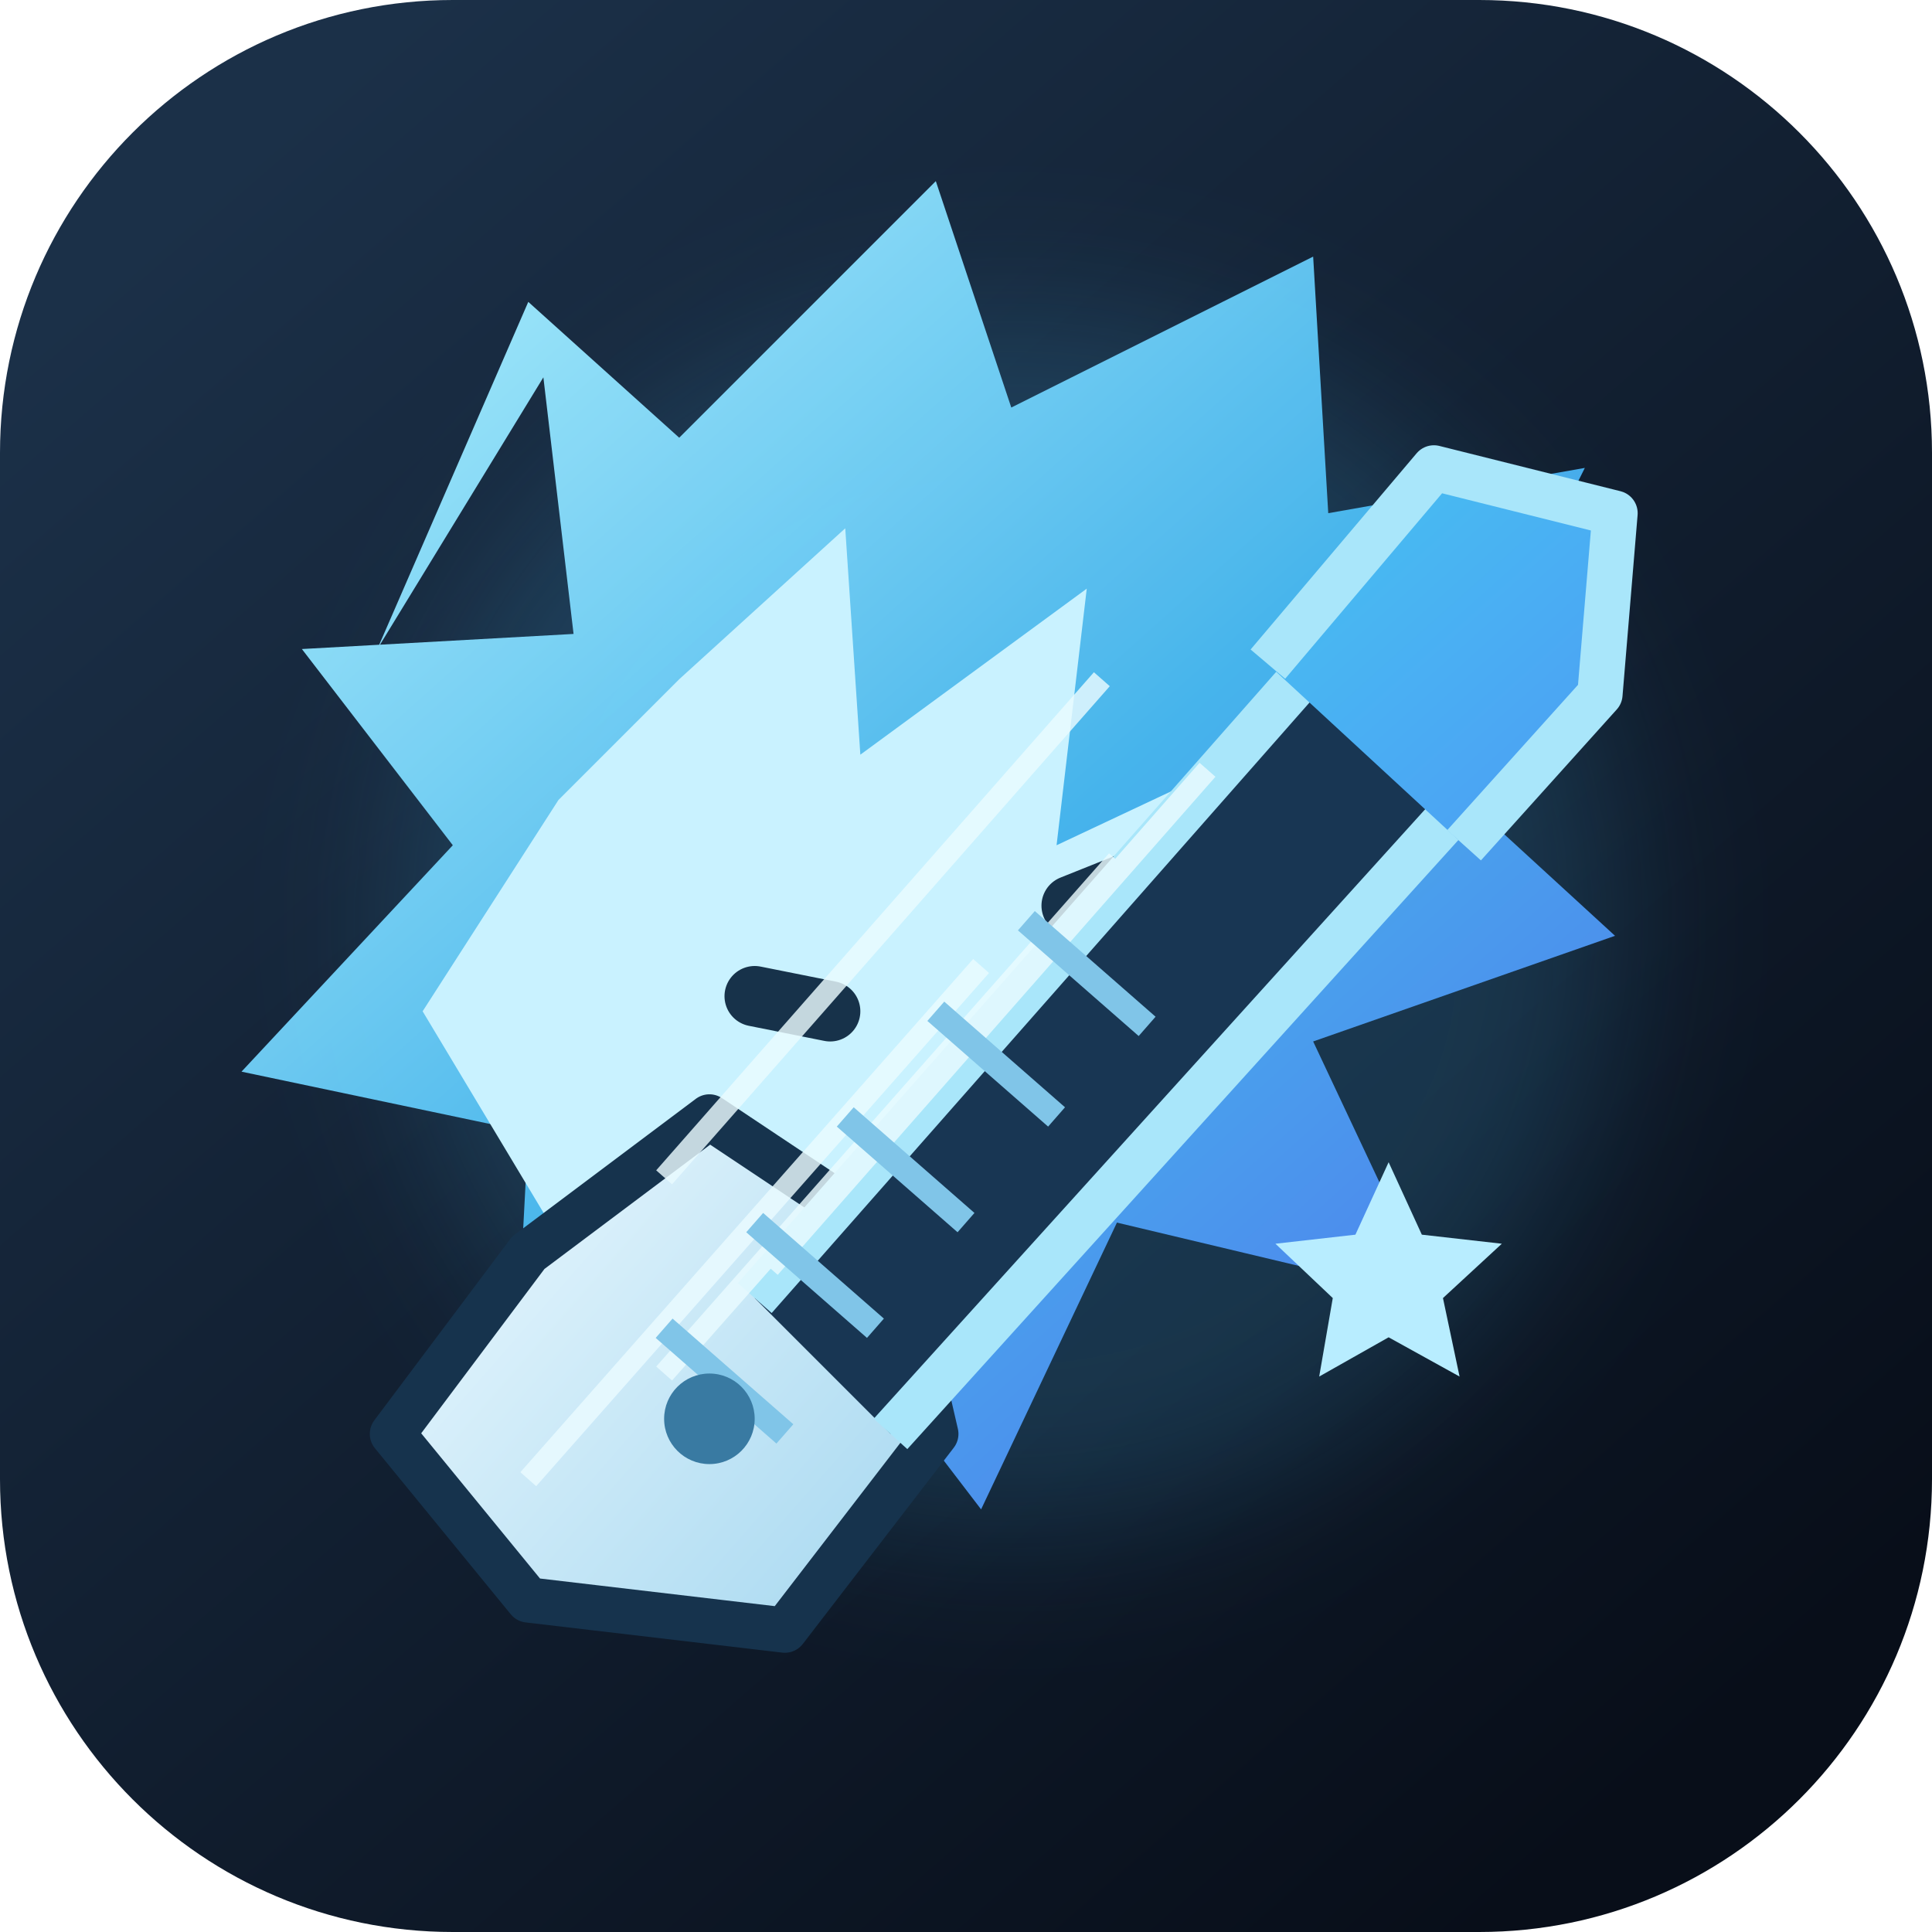
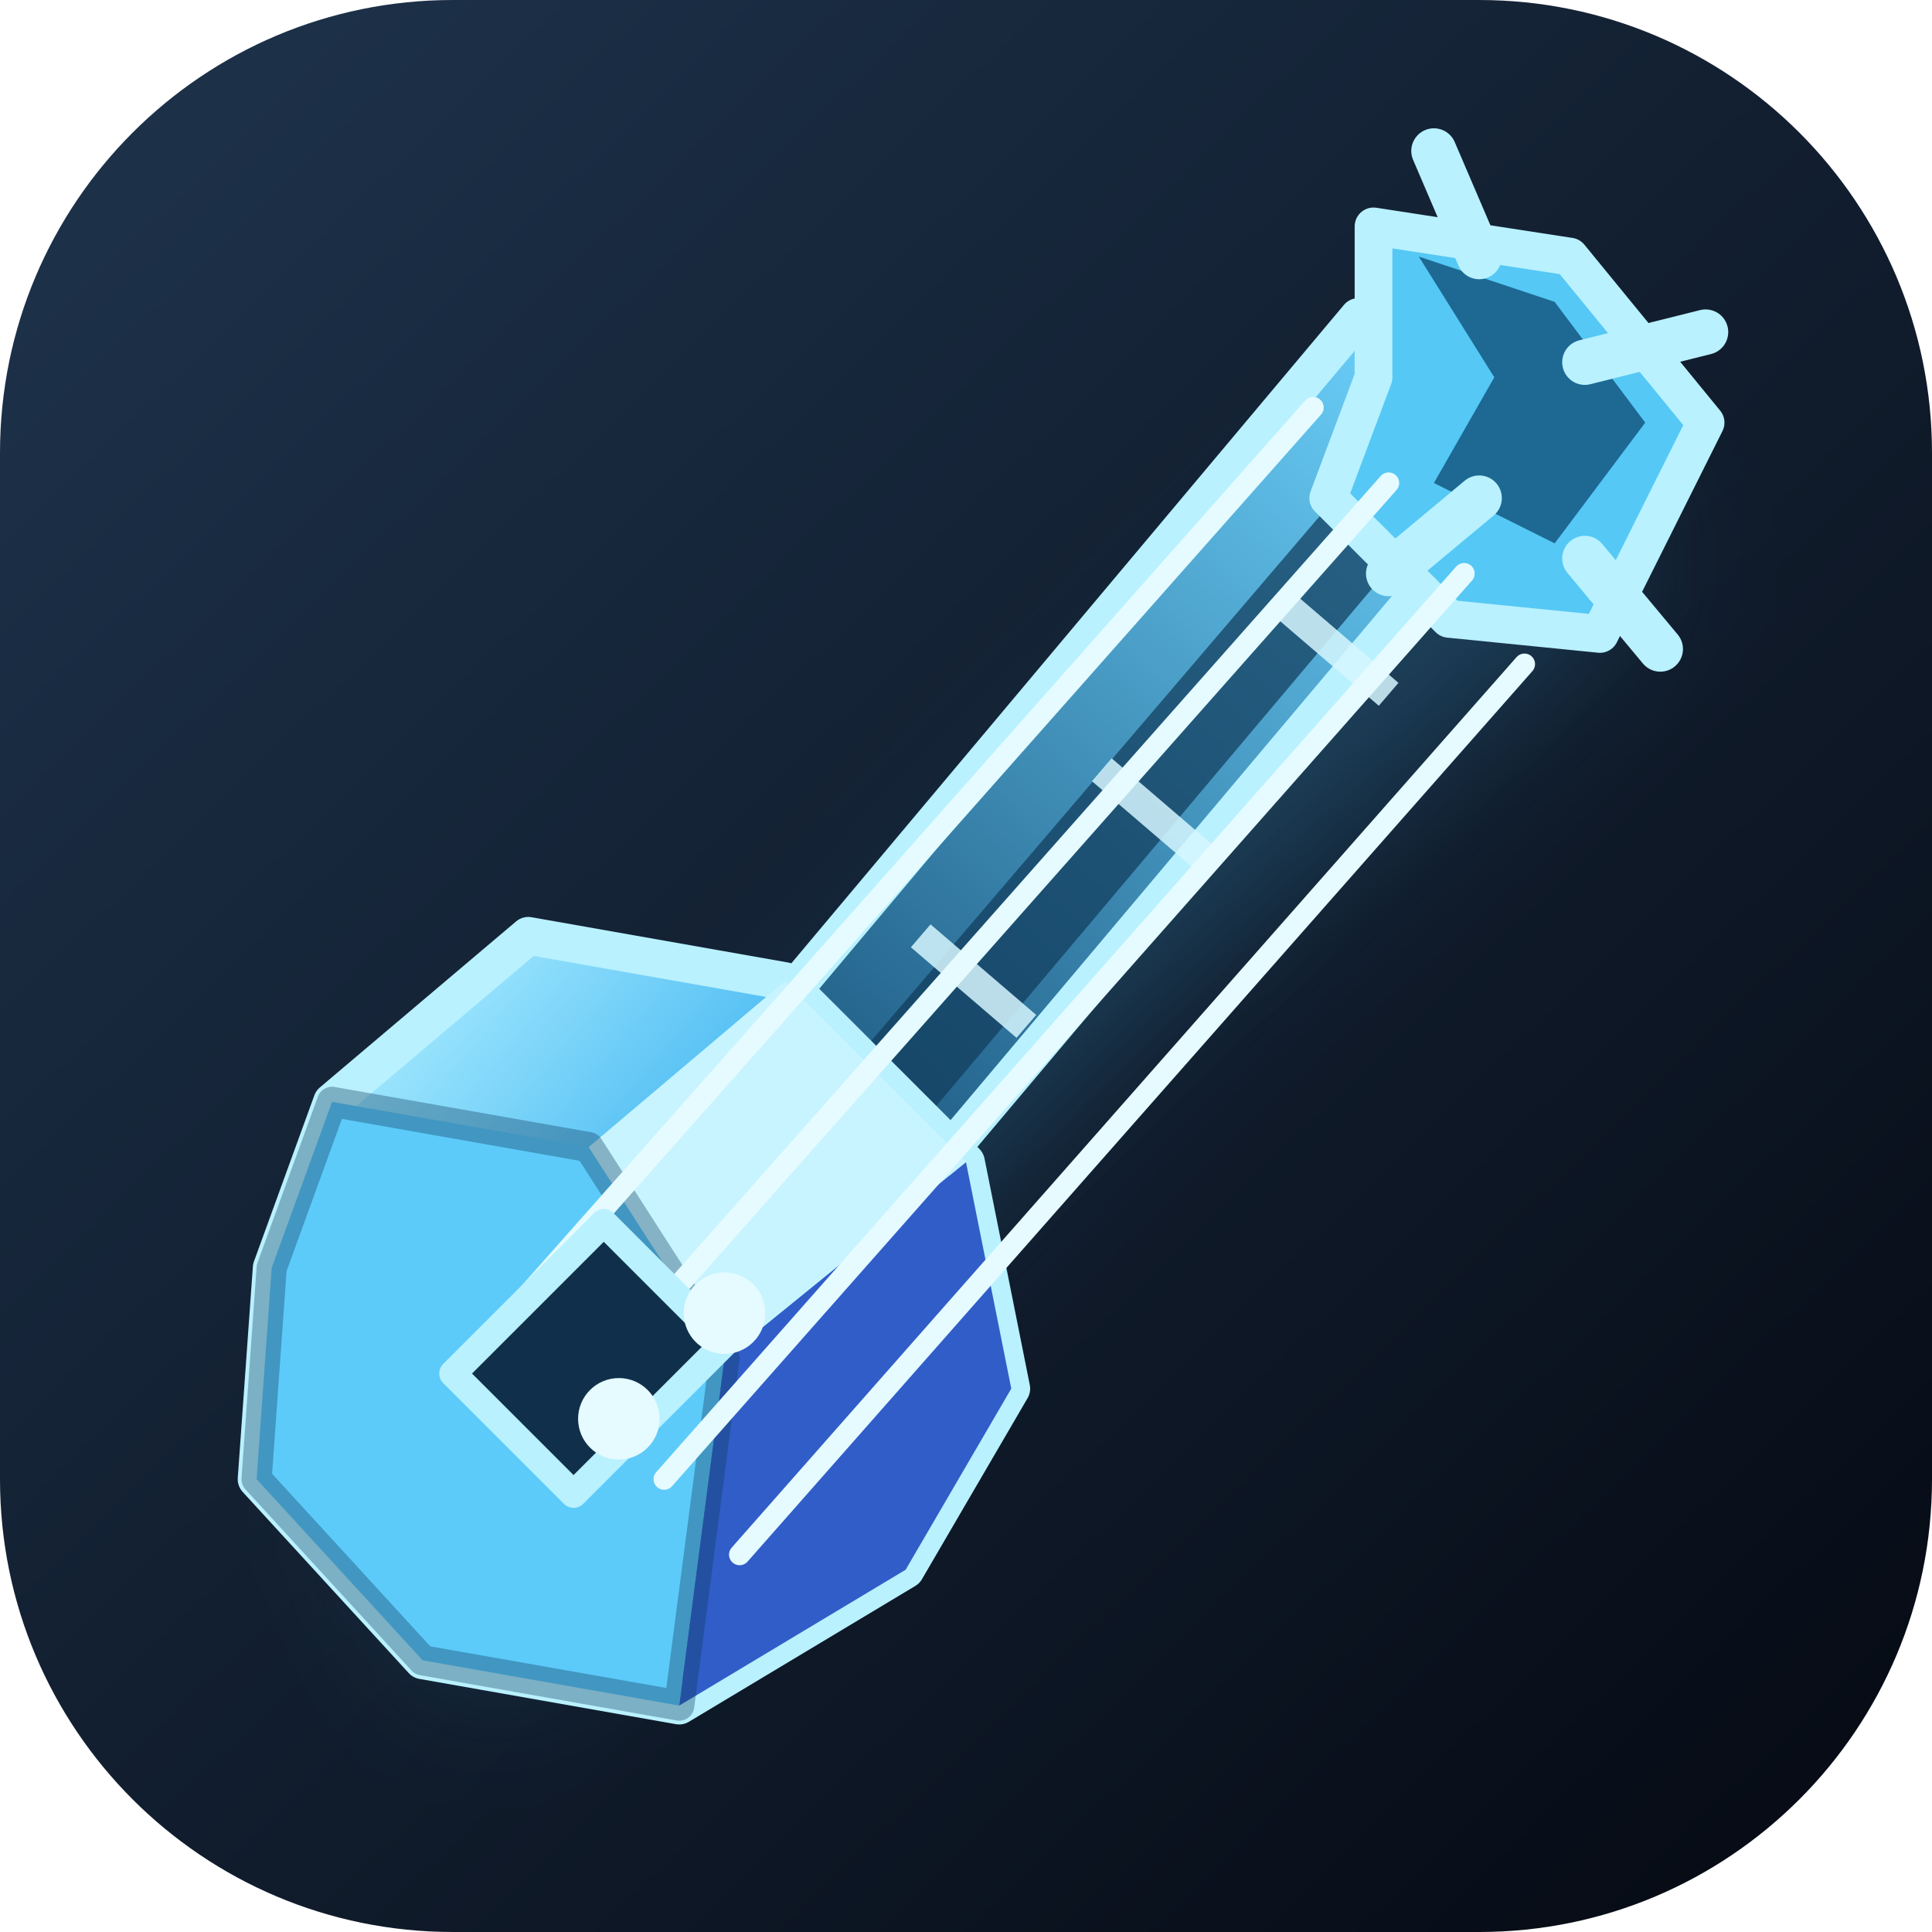
<svg xmlns="http://www.w3.org/2000/svg" viewBox="0 0 128 128" fill="none">
  <defs>
-     <linearGradient id="bg" x1="16" y1="10" x2="110" y2="118" gradientUnits="userSpaceOnUse">
-       <stop stop-color="#1B3048" />
-       <stop offset="1" stop-color="#080E19" />
+     <linearGradient id="background" x1="12" y1="10" x2="118" y2="120" gradientUnits="userSpaceOnUse">
+       <stop stop-color="#1C3048" />
+       <stop offset="1" stop-color="#070C16" />
    </linearGradient>
-     <linearGradient id="blue" x1="32" y1="24" x2="99" y2="99" gradientUnits="userSpaceOnUse">
-       <stop stop-color="#9AE8FF" />
-       <stop offset=".48" stop-color="#48B9F2" />
-       <stop offset="1" stop-color="#527CF6" />
+     <linearGradient id="neck" x1="48" y1="78" x2="98" y2="23" gradientUnits="userSpaceOnUse">
+       <stop stop-color="#164E76" />
+       <stop offset="1" stop-color="#6ED5FF" />
    </linearGradient>
-     <linearGradient id="body" x1="28" y1="71" x2="76" y2="113" gradientUnits="userSpaceOnUse">
-       <stop stop-color="#EFFAFF" />
-       <stop offset="1" stop-color="#8FCDEB" />
+     <linearGradient id="body" x1="23" y1="68" x2="67" y2="105" gradientUnits="userSpaceOnUse">
+       <stop stop-color="#A9ECFF" />
+       <stop offset=".42" stop-color="#48B9F2" />
+       <stop offset="1" stop-color="#315BCB" />
    </linearGradient>
-     <filter id="glow" x="8" y="7" width="112" height="114" color-interpolation-filters="sRGB" filterUnits="userSpaceOnUse">
+     <filter id="shadow" x="6" y="9" width="112" height="112" color-interpolation-filters="sRGB" filterUnits="userSpaceOnUse">
      <feGaussianBlur stdDeviation="5" />
    </filter>
  </defs>
-   <rect width="128" height="128" rx="30" fill="url(#bg)" />
-   <circle cx="67" cy="61" r="40" fill="#48B9F2" fill-opacity=".18" filter="url(#glow)" />
-   <path d="M25 43 35 20l10 9L62 12l5 15 20-10 1 17 17-3-10 20 12 11-20 7 8 17-21-5-9 19-13-17-18 11 1-19-19-4 14-15-10-13 18-1-2-17Z" fill="url(#blue)" opacity=".96" />
-   <path d="m45 45 11-10 1 15 15-11-2 17 17-8-8 19-20 19-22-4-9-15 9-14 8-8Z" fill="#C9F2FF" />
-   <path d="m50 66 5 1m16-7 5-2" stroke="#17324A" stroke-width="4" stroke-linecap="round" />
-   <path d="m35 83 12-9 12 8 3 13-10 13-17-2-9-11 9-12Z" fill="url(#body)" stroke="#16334D" stroke-width="3" stroke-linejoin="round" />
-   <path d="m50 86 37-42 10 9-38 42" fill="#183653" stroke="#A9E6FA" stroke-width="3" stroke-linejoin="round" />
-   <path d="m84 44 11-13 12 3-1 12-9 10" fill="url(#blue)" stroke="#A9E6FA" stroke-width="3" stroke-linejoin="round" />
-   <path d="m44 78 29-33m-22 39 29-33m-36 40 30-34m-39 41 30-34" stroke="#EAFBFF" stroke-opacity=".82" stroke-width="1.4" />
-   <path d="m68 61 8 7m-14-1 8 7m-14 0 8 7m-14 0 8 7m-14 0 8 7" stroke="#80C5E8" stroke-width="1.7" />
-   <circle cx="47" cy="94" r="3" fill="#397AA2" />
-   <path d="m92 77 2.2 4.8 5.3.6-3.9 3.6 1.1 5.2-4.7-2.6-4.6 2.6.9-5.2-3.8-3.6 5.3-.6L92 77Z" fill="#B8EDFF" />
+   <rect width="128" height="128" rx="30" fill="url(#background)" />
+   <path d="m25 100 44-46 30-28 10 12-34 29-43 45Z" fill="#43B7F2" fill-opacity=".24" filter="url(#shadow)" />
+   <path d="m43 77 47-56 11 10-48 57Z" fill="url(#neck)" stroke="#B9F1FF" stroke-width="2.5" stroke-linejoin="round" />
+   <path d="m50 78 47-55 4 4-48 57Z" fill="#113B5C" opacity=".72" />
+   <path d="m61 62 7 6m5-17 7 6m5-17 7 6" stroke="#D6F7FF" stroke-opacity=".85" stroke-width="2" />
+   <path d="m91 15 13 2 9 11-7 14-10-1-8-8 3-8Z" fill="#55C8F5" stroke="#B9F1FF" stroke-width="2.5" stroke-linejoin="round" />
+   <path d="m94 17 9 3 6 8-6 8-8-4 4-7Z" fill="#1D6994" />
+   <path d="m98 17-3-7m10 14 8-2m-15 11-6 5m13-1 5 6" stroke="#B9F1FF" stroke-width="3" stroke-linecap="round" />
+   <path d="m22 73 13-11 17 3 12 12 3 15-7 12-15 9-17-3-11-12 1-14Z" fill="url(#body)" stroke="#B9F1FF" stroke-width="2.5" stroke-linejoin="round" />
+   <path d="m22 73 17 3 9 14-3 23-17-3-11-12 1-14Z" fill="#5DCBFA" />
+   <path d="m39 76 13-11 12 12-16 13Z" fill="#C7F4FF" />
+   <path d="m48 90 16-13 3 15-7 12-15 9Z" fill="#315DC9" />
+   <path d="m22 73 17 3 9 14-3 23-17-3-11-12 1-14Z" stroke="#0D385A" stroke-opacity=".35" stroke-width="2" stroke-linejoin="round" />
+   <path d="m33 88 54-61m-49 66 54-61m-48 66 53-60m-48 65 52-59" stroke="#E6FBFF" stroke-width="1.4" stroke-linecap="round" />
+   <path d="m30 91 8 8 10-10-8-8-10 10Z" fill="#102F4A" stroke="#B9F1FF" stroke-width="1.8" stroke-linejoin="round" />
+   <circle cx="41" cy="94" r="2.7" fill="#E6FBFF" />
+   <circle cx="48" cy="87" r="2.7" fill="#E6FBFF" />
</svg>
